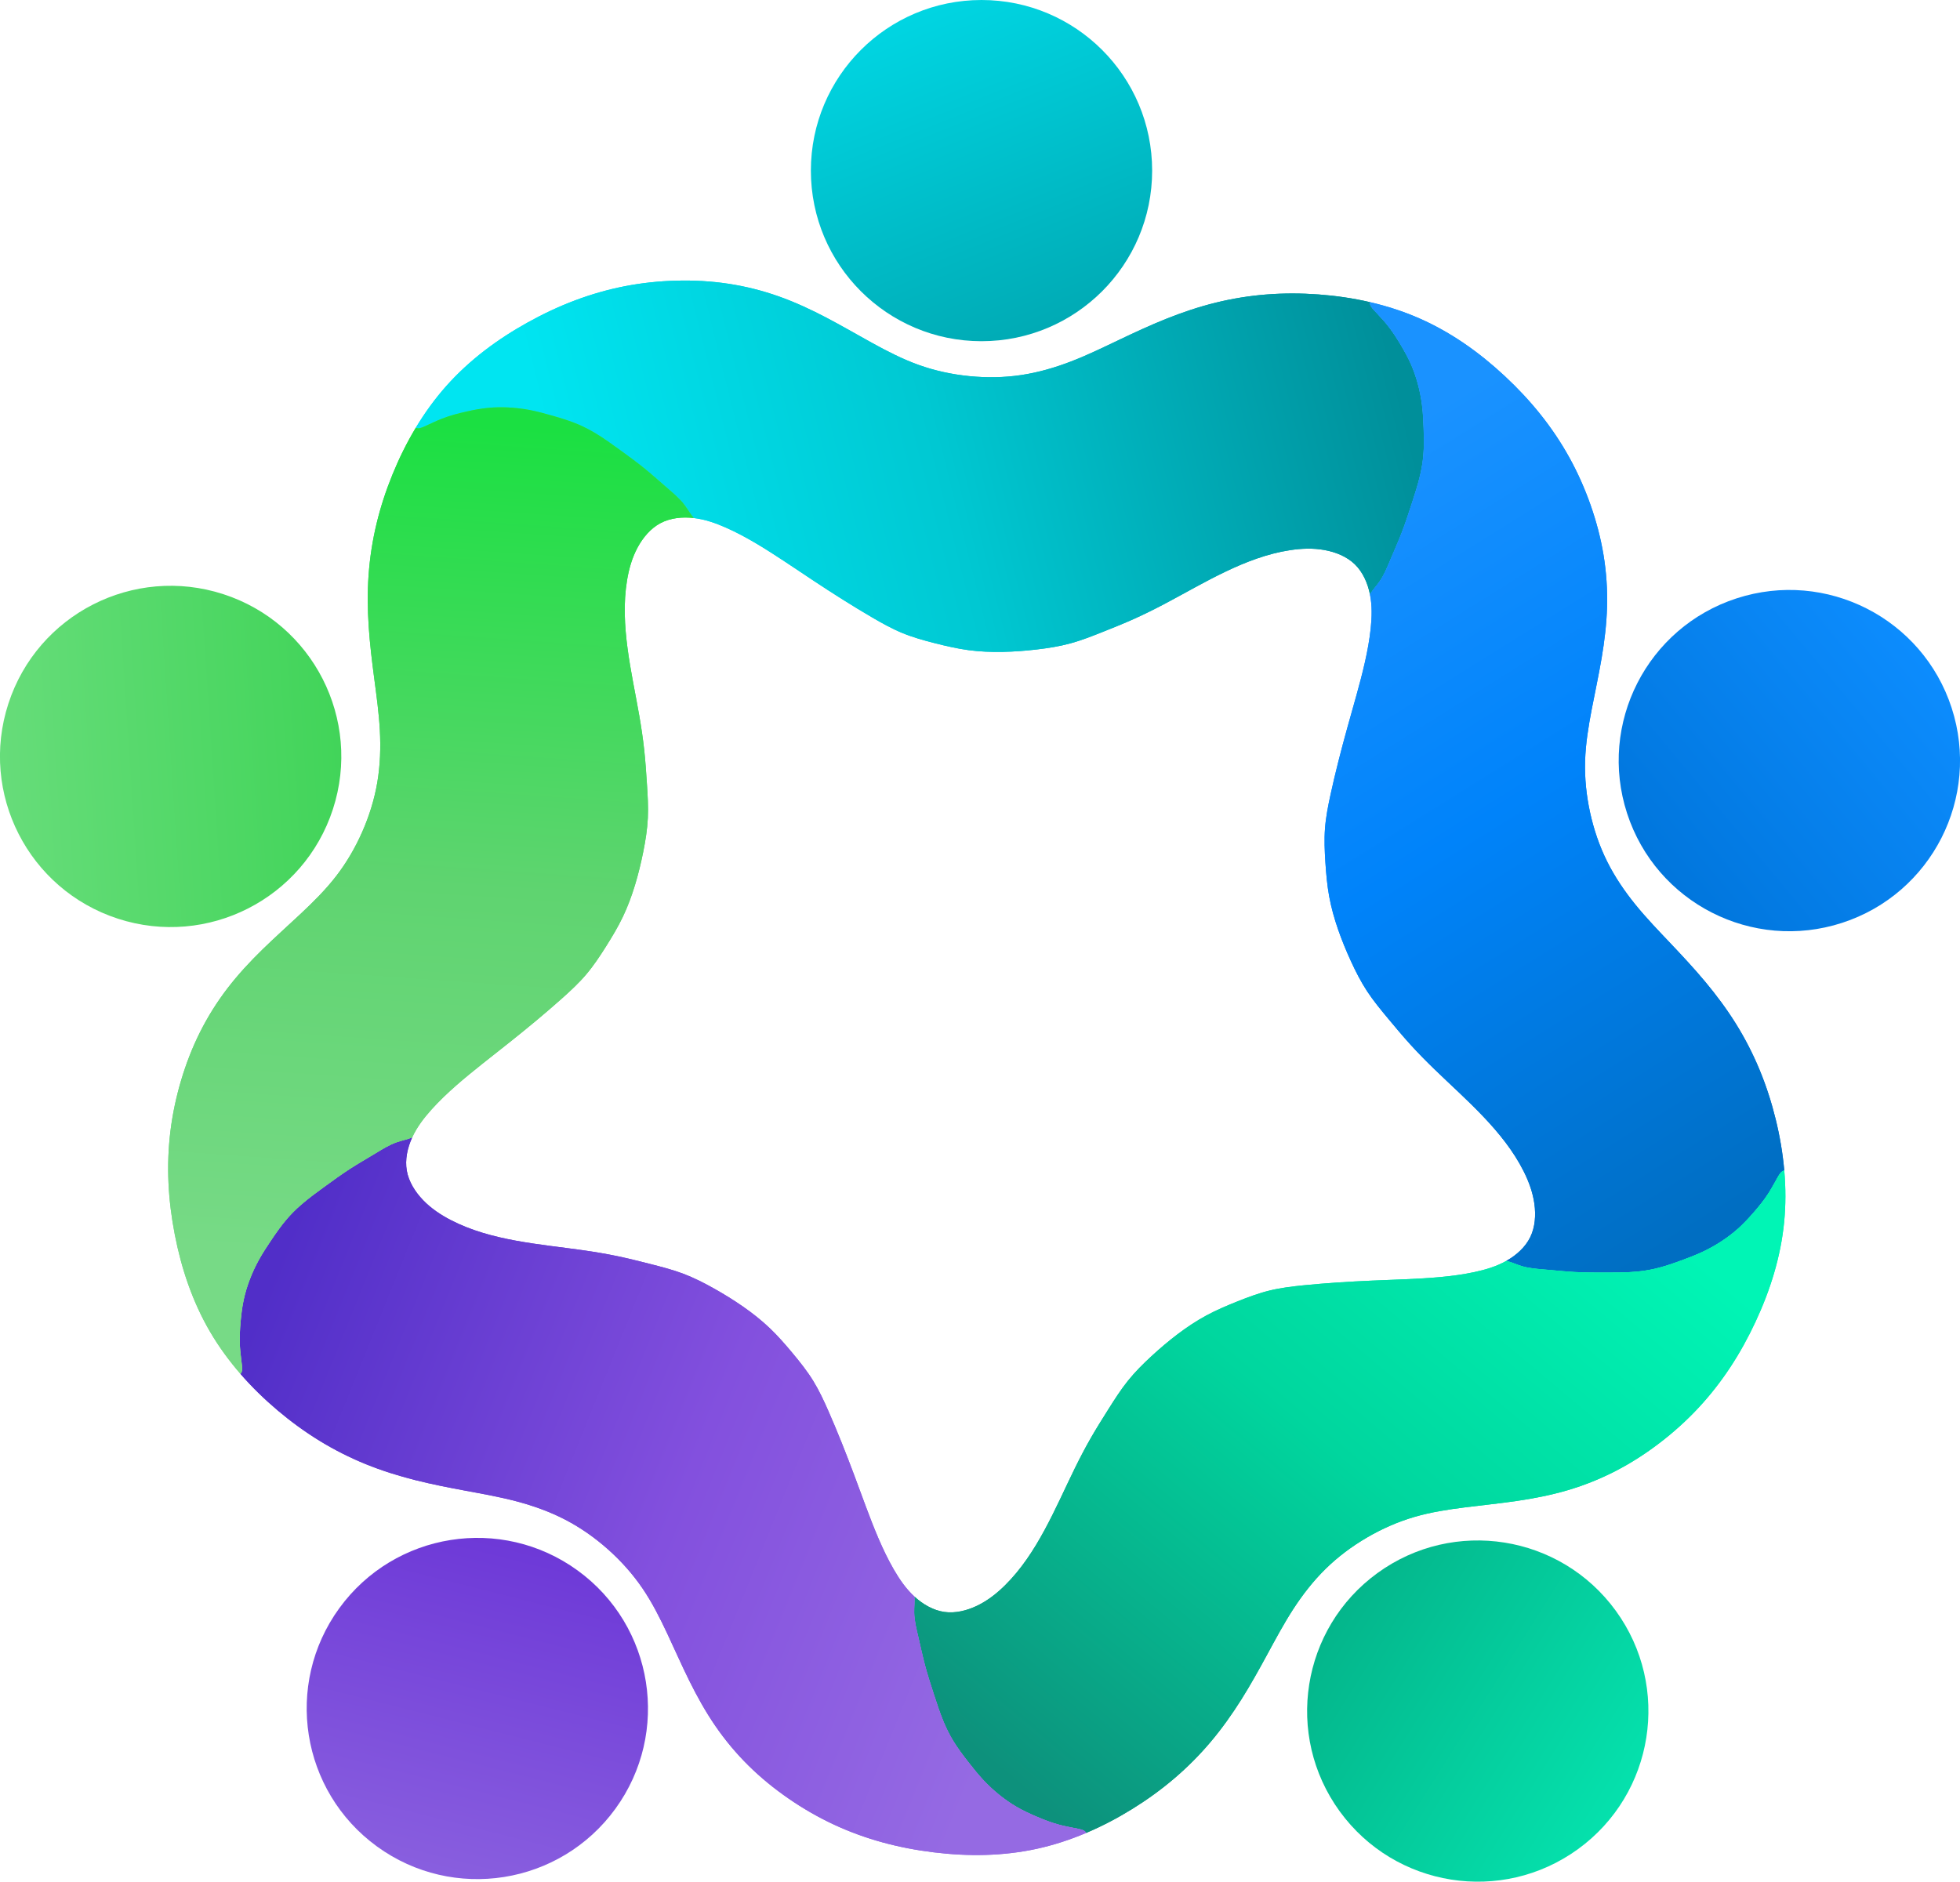
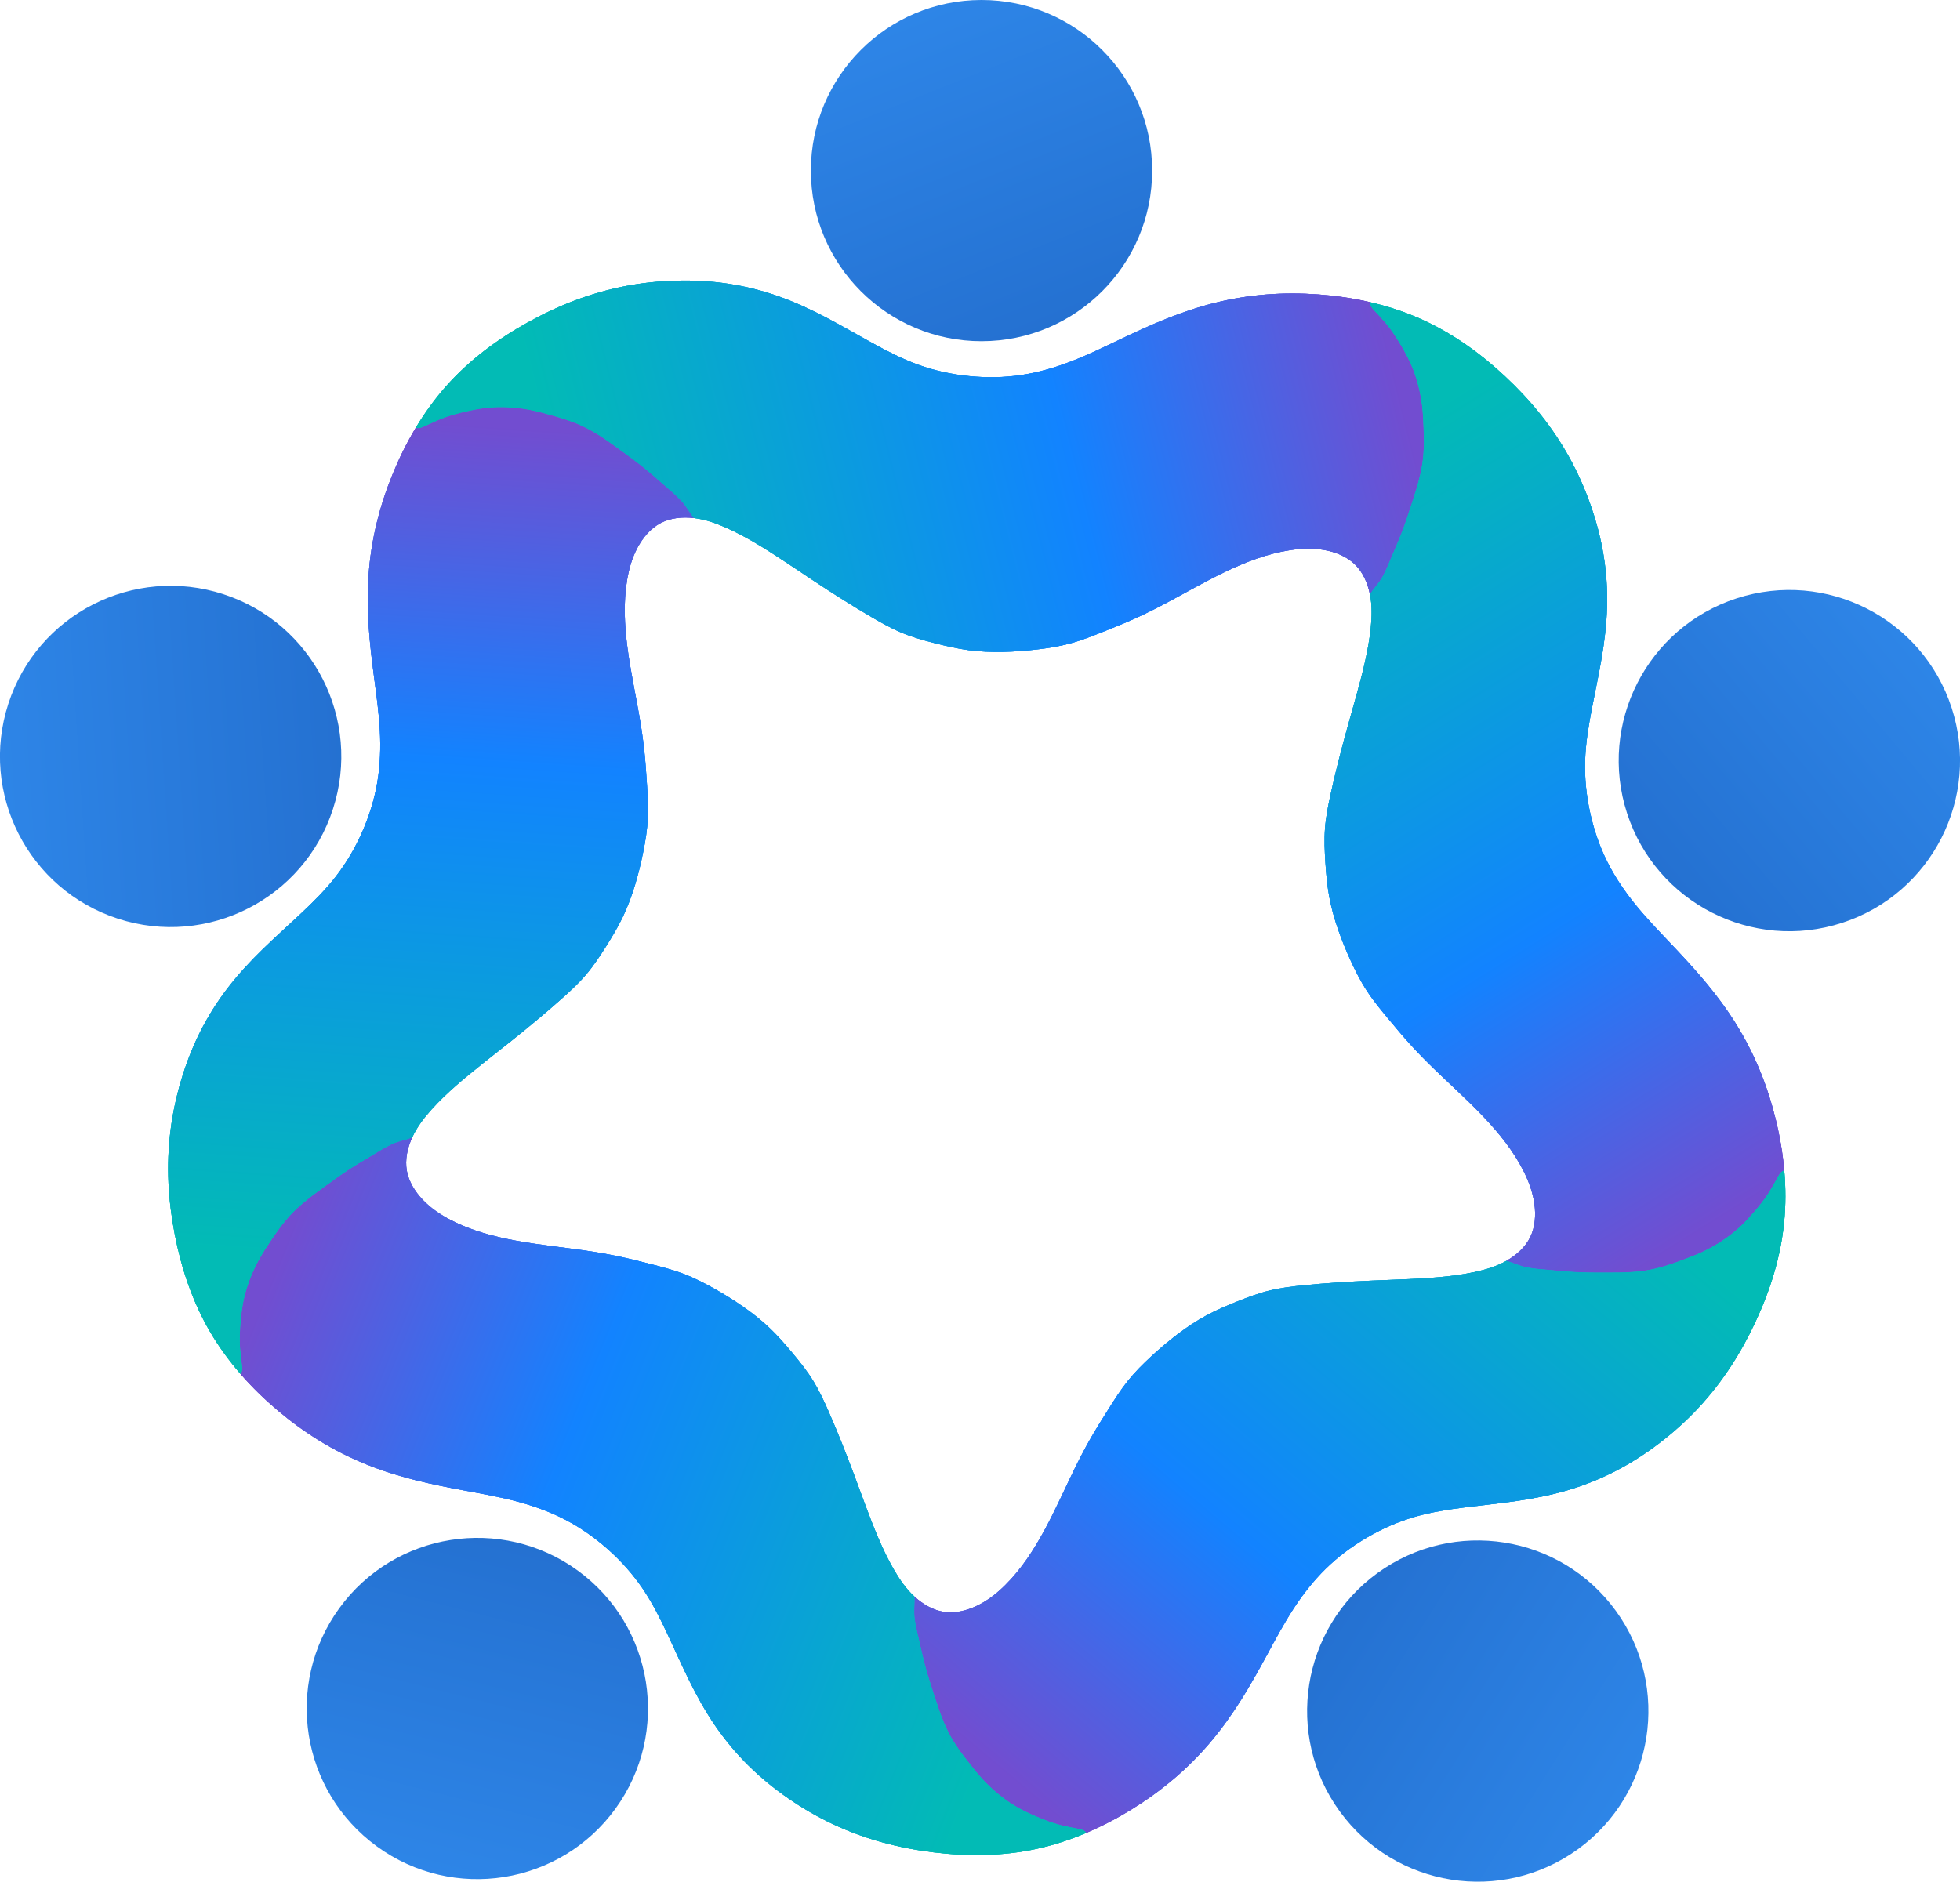
<svg xmlns="http://www.w3.org/2000/svg" viewBox="10.28 9.17 680.45 653.39" width="680.45" height="653.39" role="img" aria-label="Balsm - five identical figures joined in a symmetric ring">
  <defs>
-     <linearGradient id="f-r1" gradientUnits="userSpaceOnUse" x1="149.915" y1="-37.392" x2="433.114" y2="-108.028">
-       <stop offset="0" stop-color="#00E5F1" />
-       <stop offset="0.45" stop-color="#00C8D2" />
-       <stop offset="1" stop-color="#008F9A" />
+     <linearGradient id="f-ribbon" gradientUnits="userSpaceOnUse" x1="149.915" y1="-37.392" x2="433.114" y2="-108.028">
+       <stop offset="0" stop-color="#02BBB5" />
+       <stop offset="0.6" stop-color="#1283FF" />
+       <stop offset="1" stop-color="#724DD0" />
    </linearGradient>
-     <linearGradient id="f-r2" gradientUnits="userSpaceOnUse" x1="149.915" y1="-37.392" x2="433.114" y2="-108.028">
-       <stop offset="0" stop-color="#1A92FF" />
-       <stop offset="0.45" stop-color="#0083FA" />
-       <stop offset="1" stop-color="#006EC2" />
-     </linearGradient>
-     <linearGradient id="f-r3" gradientUnits="userSpaceOnUse" x1="149.915" y1="-37.392" x2="433.114" y2="-108.028">
-       <stop offset="0" stop-color="#00F5B5" />
-       <stop offset="0.45" stop-color="#00D69E" />
-       <stop offset="1" stop-color="#0D917C" />
-     </linearGradient>
-     <linearGradient id="f-r4" gradientUnits="userSpaceOnUse" x1="149.915" y1="-37.392" x2="433.114" y2="-108.028">
-       <stop offset="0" stop-color="#956AE3" />
-       <stop offset="0.45" stop-color="#8350DE" />
-       <stop offset="1" stop-color="#512EC8" />
-     </linearGradient>
-     <linearGradient id="f-r5" gradientUnits="userSpaceOnUse" x1="149.915" y1="-37.392" x2="433.114" y2="-108.028">
-       <stop offset="0" stop-color="#77DA86" />
-       <stop offset="0.45" stop-color="#5FD470" />
-       <stop offset="1" stop-color="#1BE042" />
-     </linearGradient>
-     <linearGradient id="f-d1" gradientUnits="userSpaceOnUse" x1="327.3" y1="9.2" x2="374.7" y2="127.7">
-       <stop offset="0" stop-color="#00D7E4" />
-       <stop offset="1" stop-color="#00A9B3" />
-     </linearGradient>
-     <linearGradient id="f-d2" gradientUnits="userSpaceOnUse" x1="327.3" y1="9.2" x2="374.7" y2="127.7">
-       <stop offset="0" stop-color="#0D8DFF" />
-       <stop offset="1" stop-color="#0075DB" />
-     </linearGradient>
-     <linearGradient id="f-d3" gradientUnits="userSpaceOnUse" x1="327.3" y1="9.2" x2="374.7" y2="127.7">
-       <stop offset="0" stop-color="#05E3AE" />
-       <stop offset="1" stop-color="#04B48A" />
-     </linearGradient>
-     <linearGradient id="f-d4" gradientUnits="userSpaceOnUse" x1="327.3" y1="9.2" x2="374.7" y2="127.7">
-       <stop offset="0" stop-color="#8A60DF" />
-       <stop offset="1" stop-color="#6C37D7" />
-     </linearGradient>
-     <linearGradient id="f-d5" gradientUnits="userSpaceOnUse" x1="327.3" y1="9.2" x2="374.7" y2="127.7">
-       <stop offset="0" stop-color="#68DD7B" />
-       <stop offset="1" stop-color="#40D458" />
+     <linearGradient id="f-head" gradientUnits="userSpaceOnUse" x1="327.3" y1="9.2" x2="374.7" y2="127.7">
+       <stop offset="0" stop-color="#2E86E8" />
+       <stop offset="1" stop-color="#2470D0" />
    </linearGradient>
    <path id="ring-petal-shape-smooth" d="M154.617,157.717 C155.567,158.16 156.613,157.721 157.614,157.276 C159.708,156.345 161.607,155.391 163.613,154.6 C166.355,153.519 169.3,152.744 172.239,152.085 C174.632,151.548 177.022,151.088 179.442,150.837 C181.845,150.588 184.276,150.545 186.698,150.663 C189.186,150.784 191.664,151.076 194.105,151.541 C196.811,152.055 199.472,152.783 202.128,153.545 C205.115,154.402 208.095,155.303 210.947,156.514 C213.002,157.386 214.99,158.418 216.908,159.562 C219.894,161.343 222.712,163.393 225.531,165.44 C228.454,167.564 231.38,169.685 234.17,171.958 C236.777,174.082 239.266,176.338 241.831,178.553 C243.996,180.423 246.214,182.263 247.92,184.524 C249.028,185.995 249.92,187.644 251.124,189.048 C255.085,189.506 258.843,190.844 262.465,192.457 C266.086,194.071 269.571,195.959 272.976,197.981 C276.381,200.003 279.706,202.158 283.009,204.344 C286.313,206.529 289.595,208.744 292.898,210.93 C296.202,213.115 299.526,215.272 302.877,217.38 C306.227,219.488 309.605,221.547 313.031,223.548 C316.457,225.549 319.933,227.492 323.583,228.993 C327.233,230.495 331.059,231.555 334.907,232.532 C338.755,233.509 342.626,234.403 346.543,234.927 C350.46,235.451 354.423,235.605 358.382,235.53 C362.341,235.455 366.296,235.151 370.234,234.691 C374.172,234.231 378.094,233.615 381.904,232.575 C385.713,231.535 389.411,230.07 393.097,228.602 C396.783,227.133 400.456,225.661 404.066,224.038 C407.676,222.416 411.222,220.643 414.725,218.793 C418.228,216.943 421.687,215.015 425.168,213.126 C428.649,211.238 432.152,209.388 435.726,207.679 C439.299,205.969 442.942,204.401 446.685,203.106 C450.429,201.811 454.273,200.791 458.188,200.199 C462.103,199.608 466.088,199.446 470.021,200.147 C473.955,200.847 477.836,202.411 480.621,205.108 C483.406,207.805 485.095,211.634 485.883,215.543 C486.846,213.964 488.139,212.606 489.195,211.097 C490.818,208.777 491.883,206.098 492.992,203.461 C494.306,200.337 495.683,197.273 496.897,194.137 C498.197,190.781 499.31,187.343 500.426,183.907 C501.502,180.593 502.582,177.28 503.352,173.89 C503.847,171.712 504.215,169.502 504.409,167.279 C504.679,164.192 504.615,161.079 504.508,157.973 C504.412,155.212 504.281,152.456 503.935,149.724 C503.622,147.258 503.134,144.812 502.48,142.408 C501.844,140.069 501.051,137.769 500.072,135.561 C499.086,133.338 497.91,131.207 496.66,129.096 C495.125,126.504 493.478,123.944 491.603,121.67 C490.23,120.006 488.736,118.496 487.203,116.791 C486.471,115.976 485.73,115.117 485.858,114.077 C479.997,112.721 474.028,111.856 468.027,111.413 C462.027,110.971 455.995,110.95 449.999,111.42 C444.002,111.89 438.042,112.851 432.205,114.296 C426.367,115.742 420.653,117.672 415.069,119.909 C409.485,122.145 404.032,124.687 398.599,127.277 C393.167,129.866 387.754,132.503 382.14,134.667 C376.527,136.83 370.712,138.521 364.772,139.406 C358.831,140.291 352.765,140.371 346.77,139.774 C340.775,139.177 334.849,137.902 329.202,135.877 C323.554,133.851 318.183,131.076 312.905,128.169 C307.627,125.263 302.443,122.226 297.114,119.436 C291.786,116.645 286.315,114.101 280.648,112.09 C274.981,110.08 269.119,108.603 263.173,107.701 C257.227,106.799 251.198,106.472 245.182,106.622 C239.166,106.772 233.164,107.401 227.26,108.546 C221.356,109.692 215.552,111.355 209.923,113.473 C204.294,115.592 198.84,118.165 193.577,121.082 C188.314,123.999 183.24,127.26 178.474,130.929 C173.708,134.6 169.248,138.679 165.251,143.17 C161.254,147.66 157.718,152.562 154.617,157.717 Z" />
    <circle id="dot-petal-shape" cx="351.03" cy="68.41" r="59.24" />
    <clipPath id="ring-clip">
      <use href="#ring-petal-shape-smooth" />
      <use href="#ring-petal-shape-smooth" transform="rotate(72 350.27 363.854)" />
      <use href="#ring-petal-shape-smooth" transform="rotate(144 350.27 363.854)" />
      <use href="#ring-petal-shape-smooth" transform="rotate(216 350.27 363.854)" />
      <use href="#ring-petal-shape-smooth" transform="rotate(288 350.27 363.854)" />
    </clipPath>
  </defs>
-   <g id="ring" clip-path="url(#ring-clip)">
-     <g id="ring-top" fill="url(#f-r1)">
-       <use href="#ring-petal-shape-smooth" />
-       <use href="#ring-petal-shape-smooth" />
-     </g>
-     <g id="ring-right" fill="url(#f-r2)" transform="rotate(72 350.27 363.854)">
-       <use href="#ring-petal-shape-smooth" />
-       <use href="#ring-petal-shape-smooth" />
-     </g>
-     <g id="ring-lower-right" fill="url(#f-r3)" transform="rotate(144 350.27 363.854)">
-       <use href="#ring-petal-shape-smooth" />
-       <use href="#ring-petal-shape-smooth" />
-     </g>
-     <g id="ring-lower-left" fill="url(#f-r4)" transform="rotate(216 350.27 363.854)">
-       <use href="#ring-petal-shape-smooth" />
-       <use href="#ring-petal-shape-smooth" />
-     </g>
-     <g id="ring-left" fill="url(#f-r5)" transform="rotate(288 350.27 363.854)">
-       <use href="#ring-petal-shape-smooth" />
-       <use href="#ring-petal-shape-smooth" />
-     </g>
+   <g id="ring" clip-path="url(#ring-clip)" fill="url(#f-ribbon)">
+     <use href="#ring-petal-shape-smooth" />
+     <use href="#ring-petal-shape-smooth" transform="rotate(72 350.27 363.854)" />
+     <use href="#ring-petal-shape-smooth" transform="rotate(144 350.27 363.854)" />
+     <use href="#ring-petal-shape-smooth" transform="rotate(216 350.27 363.854)" />
+     <use href="#ring-petal-shape-smooth" transform="rotate(288 350.27 363.854)" />
+     <use href="#ring-petal-shape-smooth" />
+     <use href="#ring-petal-shape-smooth" transform="rotate(72 350.27 363.854)" />
+     <use href="#ring-petal-shape-smooth" transform="rotate(144 350.27 363.854)" />
+     <use href="#ring-petal-shape-smooth" transform="rotate(216 350.27 363.854)" />
+     <use href="#ring-petal-shape-smooth" transform="rotate(288 350.27 363.854)" />
+     <use href="#ring-petal-shape-smooth" />
+     <use href="#ring-petal-shape-smooth" transform="rotate(72 350.27 363.854)" />
+     <use href="#ring-petal-shape-smooth" transform="rotate(144 350.27 363.854)" />
+     <use href="#ring-petal-shape-smooth" transform="rotate(216 350.27 363.854)" />
+     <use href="#ring-petal-shape-smooth" transform="rotate(288 350.27 363.854)" />
  </g>
-   <g id="dots">
-     <g id="dot-top" fill="url(#f-d1)">
-       <use href="#dot-petal-shape" />
-     </g>
-     <g id="dot-right" fill="url(#f-d2)" transform="rotate(72 350.27 363.854)">
-       <use href="#dot-petal-shape" />
-     </g>
-     <g id="dot-lower-right" fill="url(#f-d3)" transform="rotate(144 350.27 363.854)">
-       <use href="#dot-petal-shape" />
-     </g>
-     <g id="dot-lower-left" fill="url(#f-d4)" transform="rotate(216 350.27 363.854)">
-       <use href="#dot-petal-shape" />
-     </g>
-     <g id="dot-left" fill="url(#f-d5)" transform="rotate(288 350.27 363.854)">
-       <use href="#dot-petal-shape" />
-     </g>
+   <g id="dots" fill="url(#f-head)">
+     <use href="#dot-petal-shape" />
+     <use href="#dot-petal-shape" transform="rotate(72 350.27 363.854)" />
+     <use href="#dot-petal-shape" transform="rotate(144 350.27 363.854)" />
+     <use href="#dot-petal-shape" transform="rotate(216 350.27 363.854)" />
+     <use href="#dot-petal-shape" transform="rotate(288 350.27 363.854)" />
  </g>
</svg>
